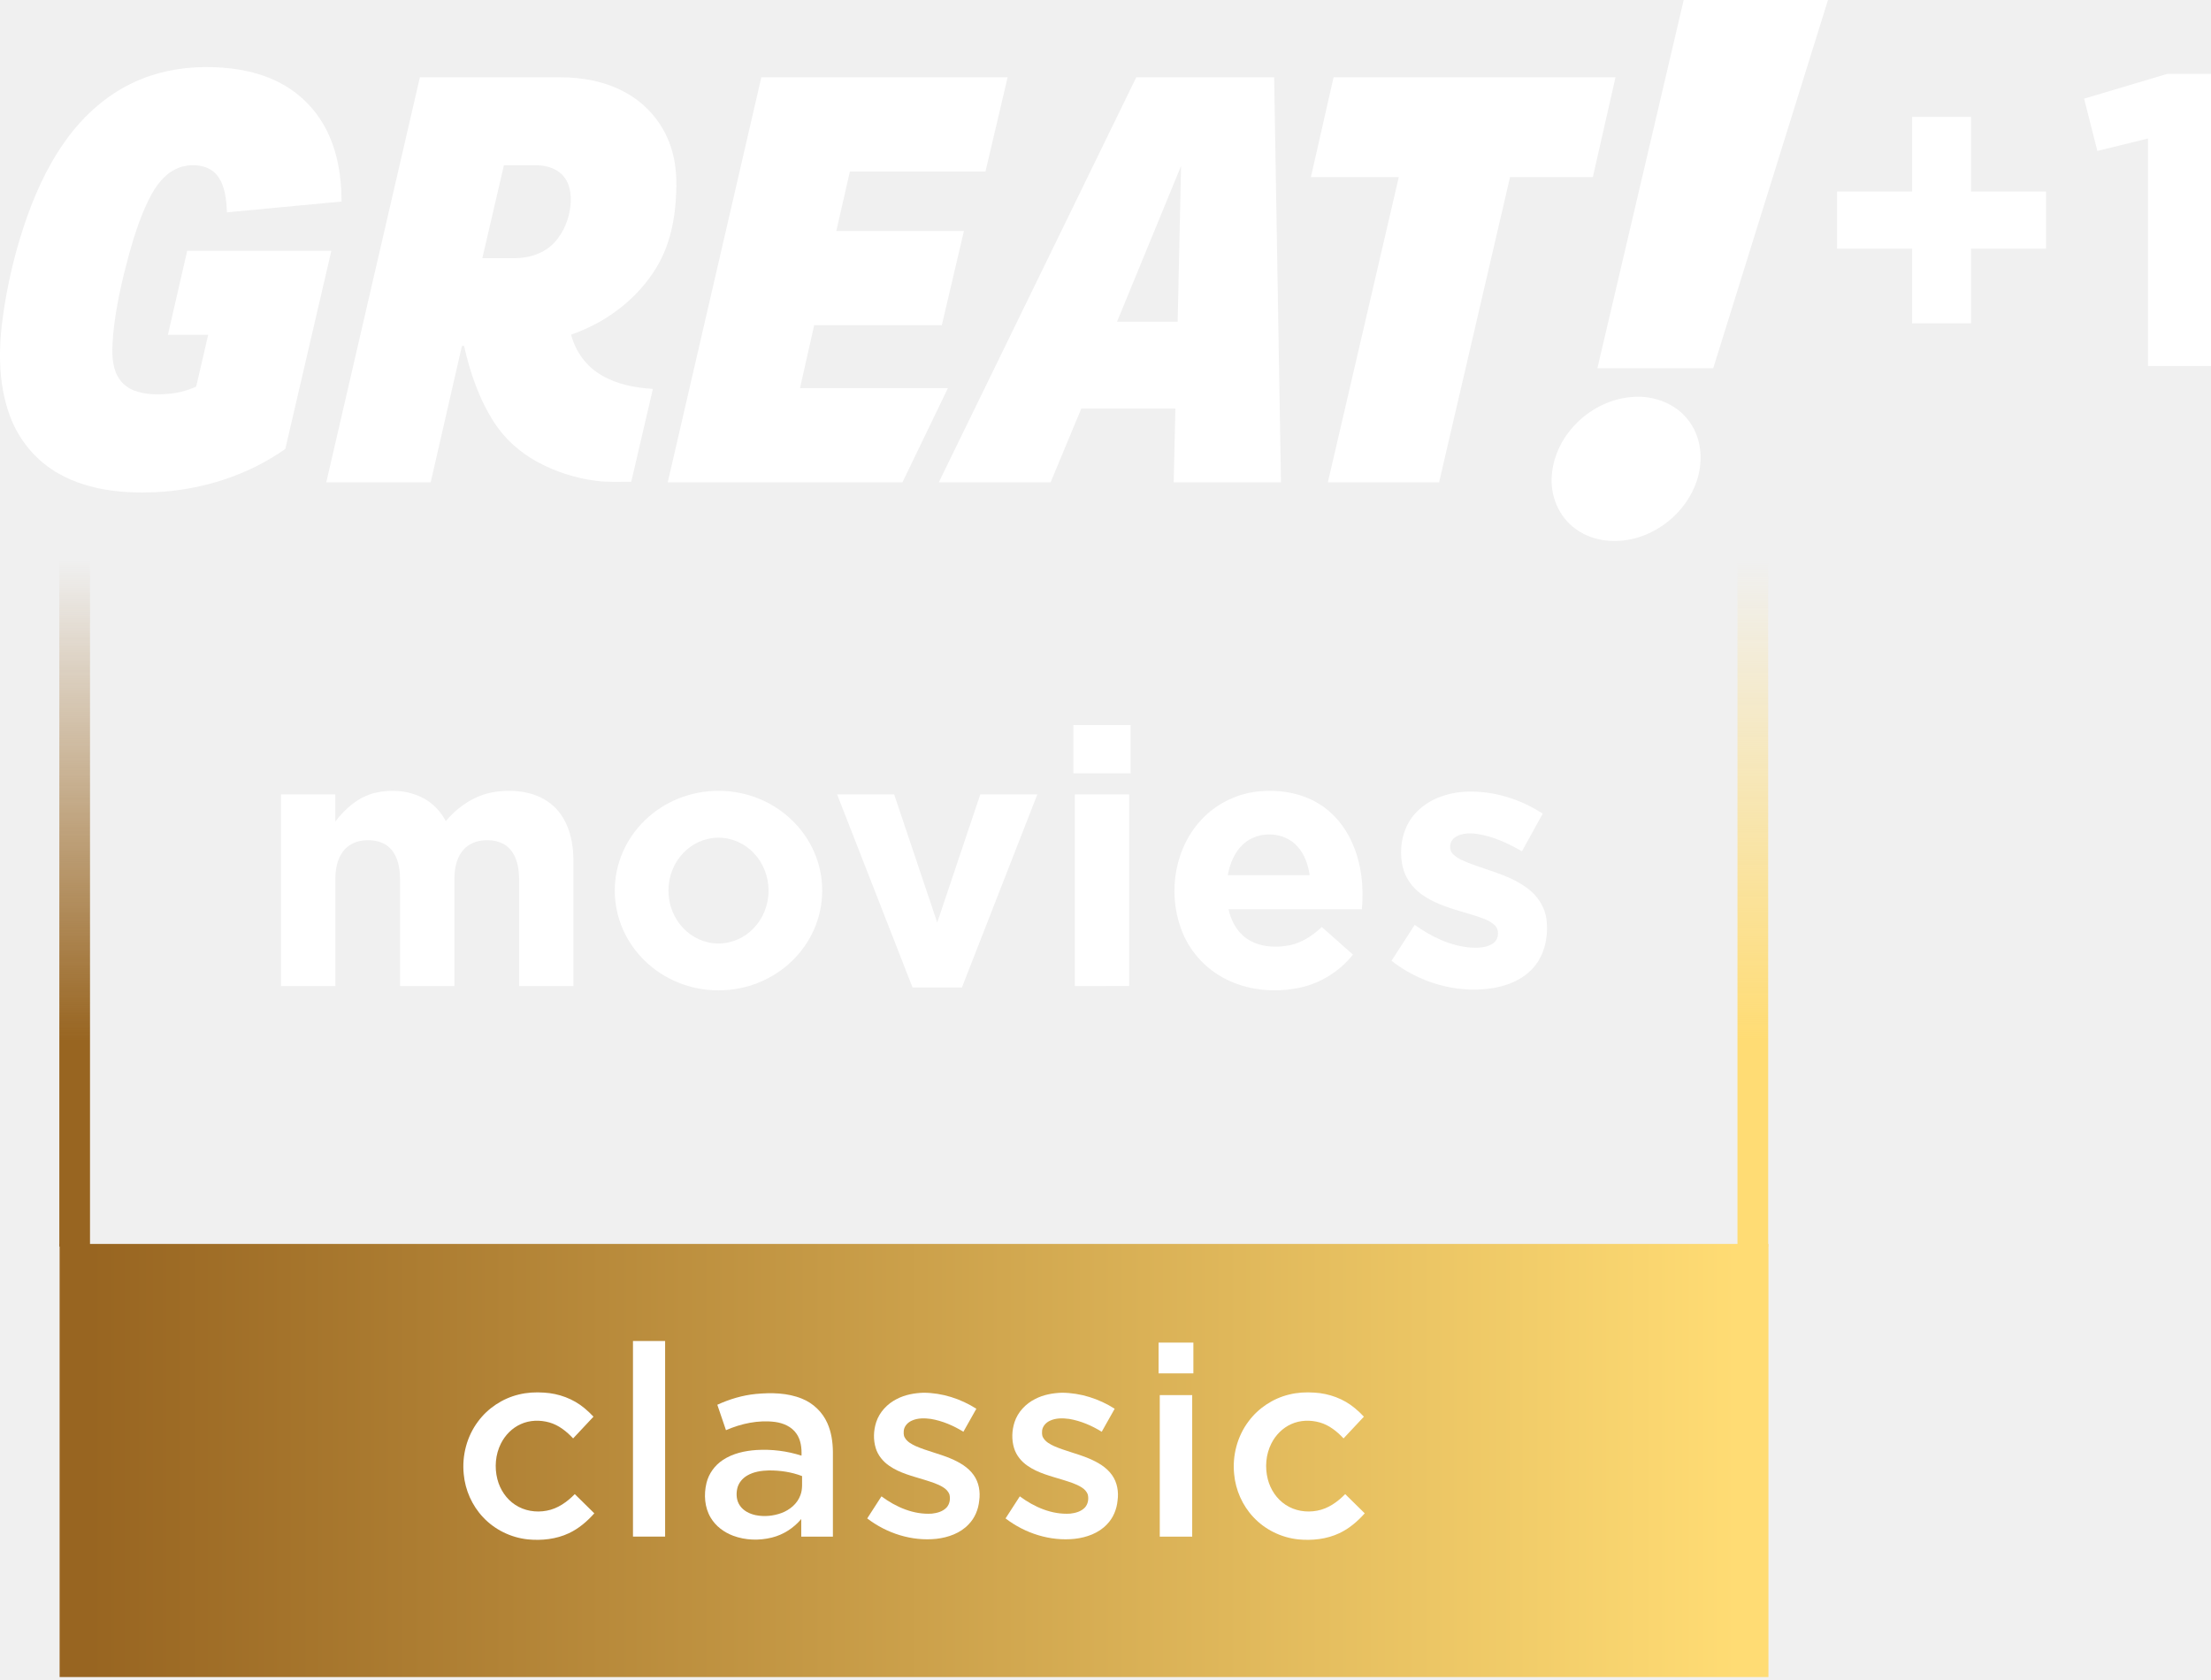
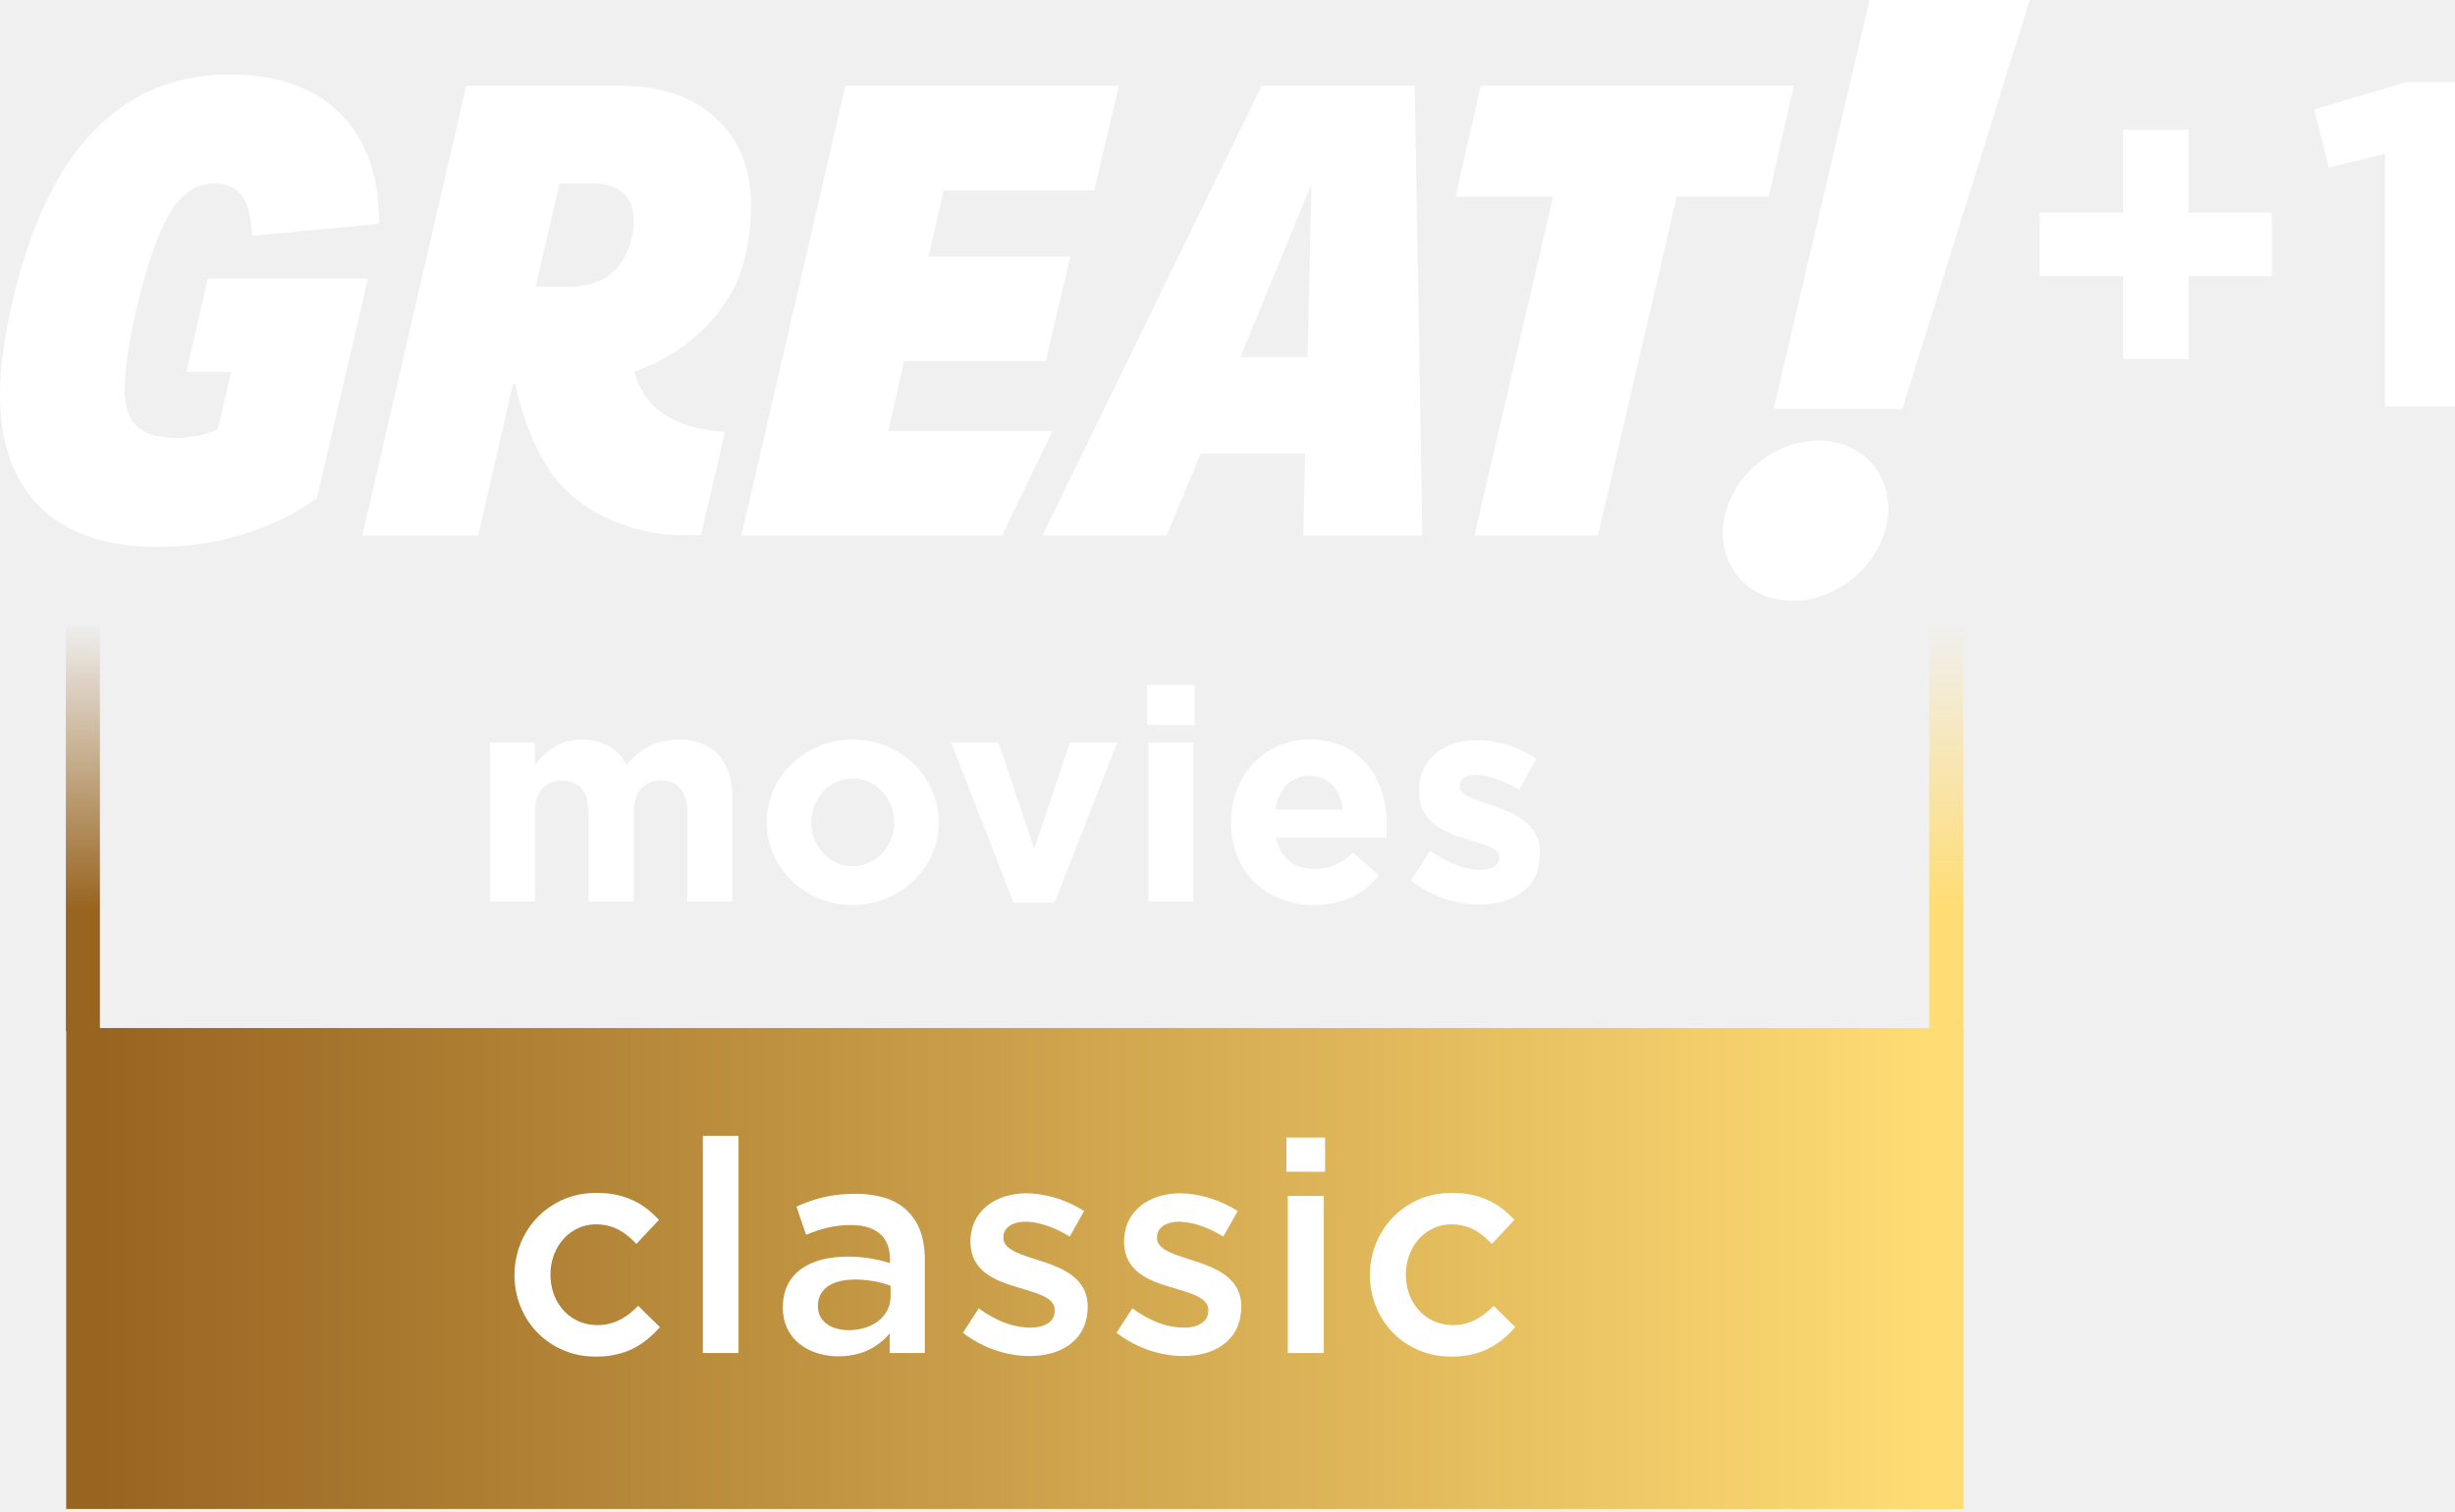
- <svg xmlns="http://www.w3.org/2000/svg" width="3490.9" height="2652.6" version="1.1" viewBox="0 0 923.63 701.82">
+ <svg xmlns="http://www.w3.org/2000/svg" width="3490.9" height="2150.2" version="1.1" viewBox="0 0 923.63 568.9">
  <defs>
-     <linearGradient id="linearGradient1022" x1="137.21" x2="469.36" y1="1111.2" y2="1111.2" gradientUnits="userSpaceOnUse">
+     <linearGradient id="linearGradient1022" x1="137.21" x2="315.34" y1="1111.2" y2="1111.2" gradientUnits="userSpaceOnUse">
      <stop stop-color="#986521" offset="0" />
      <stop stop-color="#986521" offset=".3" />
      <stop stop-color="#986521" stop-opacity="0" offset="1" />
    </linearGradient>
    <linearGradient id="linearGradient1024" x1="122.36" x2="469.36" y1="1116.9" y2="1116.9" gradientUnits="userSpaceOnUse">
      <stop stop-color="#0a087e" offset="0" />
      <stop stop-color="#4fb3fb" offset="1" />
    </linearGradient>
-     <linearGradient id="linearGradient1022-4" x1="137.21" x2="469.36" y1="1122.5" y2="1122.5" gradientUnits="userSpaceOnUse">
+     <linearGradient id="linearGradient1022-4" x1="137.21" x2="315.34" y1="1122.5" y2="1122.5" gradientUnits="userSpaceOnUse">
      <stop stop-color="#ffdc74" offset="0" />
      <stop stop-color="#ffdc74" offset=".3" />
      <stop stop-color="#ffdc74" stop-opacity="0" offset="1" />
    </linearGradient>
    <linearGradient id="linearGradient910" x1="128.59" x2="463.13" y1="1111.2" y2="1111.2" gradientUnits="userSpaceOnUse">
      <stop stop-color="#986521" offset="0" />
      <stop stop-color="#ffdc74" offset="1" />
    </linearGradient>
  </defs>
-   <g transform="translate(-146.34 236.66)">
+   <g transform="translate(-146.34 103.75)">
    <g transform="matrix(0 -.86299 1.1369 0 -391.16 402.59)" fill="url(#linearGradient1024)">
-       <path d="m137.21 1111.2v11.273h332.15v-11.273z" color="#000000" color-rendering="auto" dominant-baseline="auto" fill="url(#linearGradient1022-4)" image-rendering="auto" shape-rendering="auto" solid-color="#000000" stop-color="#000000" style="font-feature-settings:normal;font-variant-alternates:normal;font-variant-caps:normal;font-variant-east-asian:normal;font-variant-ligatures:normal;font-variant-numeric:normal;font-variant-position:normal;font-variation-settings:normal;inline-size:0;isolation:auto;mix-blend-mode:normal;paint-order:stroke markers fill;shape-margin:0;shape-padding:0;text-decoration-color:#000000;text-decoration-line:none;text-decoration-style:solid;text-indent:0;text-orientation:mixed;text-transform:none;white-space:normal" />
+       <path d="m137.21 1111.2v11.273h178.13v-11.273z" color="#000000" color-rendering="auto" dominant-baseline="auto" fill="url(#linearGradient1022-4)" image-rendering="auto" shape-rendering="auto" solid-color="#000000" stop-color="#000000" style="font-feature-settings:normal;font-variant-alternates:normal;font-variant-caps:normal;font-variant-east-asian:normal;font-variant-ligatures:normal;font-variant-numeric:normal;font-variant-position:normal;font-variation-settings:normal;inline-size:0;isolation:auto;mix-blend-mode:normal;paint-order:stroke markers fill;shape-margin:0;shape-padding:0;text-decoration-color:#000000;text-decoration-line:none;text-decoration-style:solid;text-indent:0;text-orientation:mixed;text-transform:none;white-space:normal" />
    </g>
-     <g transform="matrix(.52936 0 0 .52936 131.25 -255.73)" fill="#fff">
+     <g transform="matrix(.52936 0 0 .52936 131.25 -122.81)" fill="#fff">
      <path d="m1357.2 36.01h113.86l-90.56 290.68h-91.42z" />
      <path d="m140.36 98.31c17.91-7.2 37.41-9.92 56.65-9.27 18.54 0.55 37.37 4.13 53.78 13.11 15.38 8.33 28.01 21.55 35.73 37.23 8.57 17.2 11.51 36.65 11.52 55.71l-90.45 8.51c-0.44-9.87-1.33-20.5-7.36-28.73-6.33-8.4-18.27-9.85-27.86-7.34-10.75 2.86-18.59 11.73-23.84 21.11-8.36 15-13.48 31.53-18.18 47.97-5.6 20.83-10.53 41.96-12.56 63.48-0.73 9.94-1.58 20.37 2.13 29.87 2.39 6.42 7.6 11.62 13.96 14.11 9.25 3.7 19.49 3.6 29.25 2.64 6.98-0.74 13.83-2.61 20.19-5.6 3.23-13.58 6.3-27.205 9.45-40.795h-31.77l15.22-66.305h113.76l-36.32 156.36c-30.1 21.23-66.63 32.58-103.3 34.18-25.44 1.04-52.01-1.72-74.64-14.2-18.34-9.97-32.53-26.95-39.57-46.55-9.43-25.77-8.93-53.97-4.96-80.77 3.31-22.72 8.53-45.17 15.67-66.99 7.76-23.86 17.97-47.15 32.46-67.73 15.23-21.81 36.12-40.16 61.04-50z" />
      <path d="m470 97.015c18.39-0.1 37.18 3.425 53.26 12.675 14.95 8.41 26.8 22.08 33.11 38.02 5.15 12.72 6.4 26.65 5.74 40.26-0.66 20.38-4.73 41.18-15.37 58.84-15.12 25.2-39.91 43.82-67.54 53.33 3.44 13.45 12.24 25.46 24.39 32.28 12.14 7.09 26.29 9.72 40.16 10.53l-17.09 73.32c-9.25-0.08-18.55 0.51-27.75-0.73-16.47-2.13-32.6-7.27-47.11-15.37-13.12-7.3-24.7-17.5-32.91-30.11-12.11-18.44-19.38-39.62-24.17-61.03h-1.676l-24.654 107.67h-82.4l73.87-319.68zm-43.84 69.45-17.02 73.35h25.94c9.79-0.19 19.88-2.815 27.53-9.175 8.76-7.3 13.85-18.27 15.72-29.36 1.25-8.52 1-18.11-4.41-25.27-4.87-6.53-13.24-9.345-21.13-9.545z" />
      <path d="m629.32 97.015h194.35l-17.48 74.36h-106.98l-10.74 46.97h100.71l-17.44 74.34h-100.72l-11.19 49.66h116.74l-35.89 74.352h-185.22z" />
      <path d="m1034 97.015 5.38 319.68h-84.65l1.33-58.188h-74.26l-24.19 58.188h-88.25l155.83-319.68zm-123.99 192.94h47.85l2.68-122.95z" />
      <path d="m1080.9 97.015h222.49l-17.91 78.825h-65.33l-55.98 240.86h-87.78l55.96-240.86h-69.36z" />
      <path d="m1316.3 349.38c17.17-1.6 35.52 5.3 45.56 19.7 10.26 14.13 10.89 33.44 4.62 49.34-7 18.15-22.07 32.82-40.09 39.97-17.37 7.01-38.62 6.57-54.15-4.64-13.85-9.66-20.93-27.27-19-43.89 3.05-31.74 31.57-58.09 63.06-60.48z" />
    </g>
-     <g transform="matrix(.26411 0 0 .26411 899.35 -210.77)" fill="#fff">
+     <g transform="matrix(.26411 0 0 .26411 899.35 -77.854)" fill="#fff">
      <path d="m445.31 58.05 131.79-39.285h68.9v462.23h-99.7v-359.92l-80.02 19.65z" />
      <path transform="scale(.75)" d="m231.04 273.24h-158.2v120.68h158.2l-3e-5 157.41h124.25v-157.41h158.2v-120.68h-158.2v-157.4h-124.25z" stroke-width="1.333" />
    </g>
    <g transform="matrix(0 -.86299 1.1369 0 -1092.2 402.59)" fill="url(#linearGradient1024)">
-       <path d="m137.21 1111.2v11.273h332.15v-11.273z" color="#000000" color-rendering="auto" dominant-baseline="auto" fill="url(#linearGradient1022)" image-rendering="auto" shape-rendering="auto" solid-color="#000000" stop-color="#000000" style="font-feature-settings:normal;font-variant-alternates:normal;font-variant-caps:normal;font-variant-east-asian:normal;font-variant-ligatures:normal;font-variant-numeric:normal;font-variant-position:normal;font-variation-settings:normal;inline-size:0;isolation:auto;mix-blend-mode:normal;paint-order:stroke markers fill;shape-margin:0;shape-padding:0;text-decoration-color:#000000;text-decoration-line:none;text-decoration-style:solid;text-indent:0;text-orientation:mixed;text-transform:none;white-space:normal" />
-     </g>
-     <g transform="matrix(.53045 0 0 .53045 237.56 23.412)" fill="#fff">
-       <path d="m673.36 80.82h45.055v38.045h-45.055z" />
-       <path d="m123.24 134.26c12.47-3 26.17-1.99 37.67 3.88 7.83 3.99 14.12 10.62 18.22 18.35 9.87-11.74 23.46-20.83 38.85-23.04 15.74-2.3 33.44-0.06 45.68 10.93 11.57 10.39 15.715 26.54 15.935 41.59v100.44h-42.785v-84.45c-0.06-8.48-1.6-17.74-7.75-24.04-5.62-5.77-14.31-7.16-22-6.06-6.01 0.76-11.81 3.84-15.37 8.82-4.48 6.12-5.765 13.92-5.815 21.34v84.39h-42.82v-84.37c-0.05-8.31-1.495-17.35-7.325-23.69-5.41-5.93-14.03-7.53-21.7-6.59-6.1 0.64-12.07 3.56-15.79 8.53-4.71 6.16-6.07 14.17-6.11 21.75v84.37h-42.8v-150.97h42.78v21.35c7.89-10.28 18.27-19.39 31.13-22.53z" />
-       <path d="m393.8 132.63a81.671 78.59 0 0 0-81.604 78.589 81.671 78.59 0 0 0 81.671 78.59 81.671 78.59 0 0 0 81.671-78.59 81.671 78.59 0 0 0-81.671-78.589 81.671 78.59 0 0 0-0.067 0zm0.067 36.924a39.422 41.665 0 0 1 39.422 41.665 39.422 41.665 0 0 1-39.422 41.666 39.422 41.665 0 0 1-39.422-41.666 39.422 41.665 0 0 1 39.422-41.665z" stop-color="#000000" style="paint-order:stroke markers fill" />
-       <path d="m818.88 133.12c16.26-1.66 33.39 0.94 47.51 9.53 11.78 7.08 20.85 18.17 26.41 30.65 7.35 16.39 9.39 34.795 7.74 52.575h-105.01c1.95 9.05 6.62 17.895 14.42 23.185 9.7 6.69 22.29 7.43 33.55 5.25 9.8-1.93 18.29-7.71 25.5-14.39l24.52 21.72c-10.4 13.04-25.24 22.47-41.57 25.99-20.04 4.32-41.82 2.32-60.03-7.44-13.81-7.33-25.1-19.28-31.59-33.51-12.85-28.57-8.93-64.7 11.57-88.76 11.71-13.9 28.9-22.94 46.98-24.8zm-12.01 41.74c-6.77 6.3-10.31 15.28-11.91 24.22h64.46c-1.12-8-3.83-16.04-9.22-22.2-10.54-12.47-31.59-13.16-43.33-2.02z" />
-       <path d="m942.52 150.51c10.15-11.36 25.58-16.6 40.49-17.23 21.15-0.76 42.31 5.77 59.94 17.34l-16.32 29.62c-11.19-6.35-23.13-11.99-36-13.75-5.76-0.63-12.24-0.57-17.09 3.04-4.04 2.92-4.83 9.52-1.13 13.04 3.92 3.86 9.26 5.74 14.29 7.71 14.98 5.56 31.08 9.31 44.1 19.04 7.96 5.83 13.89 14.68 15.11 24.58 1.64 13.46-1.31 28.15-10.64 38.4-8.7 9.66-21.52 14.46-34.15 16.12-27.33 3.58-55.63-5.01-77.24-21.91l18.27-28.29c12.96 9.23 27.89 16.57 43.94 17.88 6.01 0.32 12.62 0.24 17.76-3.3 4.69-3.21 5.36-10.97 0.92-14.68-4.39-3.83-10.14-5.49-15.56-7.3-14.39-4.54-29.74-7.78-42.06-16.99-7.24-5.31-12.7-13.12-14.6-21.94-3.03-14.3-0.05-30.38 9.97-41.38z" />
-       <path transform="scale(.75)" d="m649.71 180.6 79.192 202.76h51.854l79.194-202.76h-59.9l-45.221 134.6-45.22-134.6z" stroke-width="1.333" />
-       <path d="m674.48 135.45h42.795v150.95l-42.795 0.01z" />
+       <path d="m137.21 1111.2v11.273h178.13v-11.273z" color="#000000" color-rendering="auto" dominant-baseline="auto" fill="url(#linearGradient1022)" image-rendering="auto" shape-rendering="auto" solid-color="#000000" stop-color="#000000" style="font-feature-settings:normal;font-variant-alternates:normal;font-variant-caps:normal;font-variant-east-asian:normal;font-variant-ligatures:normal;font-variant-numeric:normal;font-variant-position:normal;font-variation-settings:normal;inline-size:0;isolation:auto;mix-blend-mode:normal;paint-order:stroke markers fill;shape-margin:0;shape-padding:0;text-decoration-color:#000000;text-decoration-line:none;text-decoration-style:solid;text-indent:0;text-orientation:mixed;text-transform:none;white-space:normal" />
    </g>
    <g transform="matrix(2.0572 0 0 16.053 -80.475 -17555)" fill="url(#linearGradient1024)">
      <path d="m122.36 1111.2v11.273h347v-11.273z" color="#000000" color-rendering="auto" dominant-baseline="auto" fill="url(#linearGradient910)" image-rendering="auto" shape-rendering="auto" solid-color="#000000" stop-color="#000000" style="font-feature-settings:normal;font-variant-alternates:normal;font-variant-caps:normal;font-variant-east-asian:normal;font-variant-ligatures:normal;font-variant-numeric:normal;font-variant-position:normal;font-variation-settings:normal;inline-size:0;isolation:auto;mix-blend-mode:normal;paint-order:stroke markers fill;shape-margin:0;shape-padding:0;text-decoration-color:#000000;text-decoration-line:none;text-decoration-style:solid;text-indent:0;text-orientation:mixed;text-transform:none;white-space:normal" />
    </g>
    <g transform="matrix(.2662 0 0 .2662 339.92 323.65)" fill="#fff">
      <path d="m266.12-1e-6h50.44v307h-50.44z" />
      <path d="m86.7 84.051c13.02-3.245 26.569-4.004 39.928-3.035 22.974 1.328 45.649 9.605 63.372 24.422 5.012 4.114 9.705 8.617 14.148 13.339l-31.941 34.107c-10.294-11.013-22.585-20.888-37.322-25.051-14.627-4.134-30.812-3.764-44.761 2.596-13.629 6.061-24.642 17.293-31.262 30.573-8.627 17.134-10.244 37.422-5.531 55.924 4.114 16.135 13.918 31.022 27.957 40.178 14.388 9.585 32.63 12.471 49.483 9.216 17.243-3.105 31.991-13.719 44.022-26l30.653 30.163c-11.273 12.68-24.452 24.013-39.928 31.232-20.049 9.455-42.834 11.802-64.71 9.635-26.419-2.876-51.78-15.226-69.922-34.716-17.363-18.342-28.097-42.684-30.373-67.795-2.945-29.075 4.952-59.278 22.585-82.672 15.446-20.868 38.371-36.014 63.602-42.115z" stroke-width=".998" />
      <path d="m680.13 91.04c12.91-6.76 27.54-9.36 41.98-9.86 29.3 0.17 58.22 9.43 82.86 25.16l-20.33 36.09c-15.62-9.62-32.84-17.07-50.99-20.13-10.09-1.34-20.89-1.61-30.3 2.84-6 2.76-11.13 8.16-12.2 14.84-0.27 3.87-0.63 8.07 1.47 11.54 3.66 6.71 10.78 10.42 17.45 13.55 17.68 7.69 36.68 11.79 54.45 19.3 13.76 5.84 27.52 13.61 36.29 26.1 8.19 11.44 10.64 26.27 8.66 40.02-1.3 13.74-6.84 27.35-16.6 37.26-13.03 13.95-32.03 20.62-50.61 22.76-38.57 4.05-77.95-8.56-108.55-32.04l22.37-34.65c22.64 16.84 50.4 29 79.12 27.15 8.39-0.93 17.28-3.36 23.19-9.77 4.78-5.38 6.02-13.12 4.44-19.99-1.6-4.86-5.31-8.71-9.58-11.36-8.92-5.71-19.23-8.6-29.21-11.81-19.1-5.93-39.18-10.57-55.82-22.2-9.74-6.67-17.67-16.32-21.14-27.71-4.03-13.23-3.51-27.67 0.73-40.79 5.2-15.88 17.48-28.88 32.32-36.3z" />
      <path d="m1295.7 84.051c13.02-3.245 26.569-4.004 39.928-3.035 22.974 1.328 45.649 9.605 63.372 24.422 5.012 4.114 9.705 8.617 14.148 13.339l-31.941 34.107c-10.294-11.013-22.585-20.888-37.322-25.051-14.627-4.134-30.812-3.764-44.761 2.596-13.629 6.061-24.642 17.293-31.262 30.573-8.627 17.134-10.244 37.422-5.532 55.924 4.114 16.135 13.918 31.022 27.957 40.178 14.388 9.585 32.63 12.471 49.484 9.216 17.243-3.105 31.99-13.719 44.022-26l30.653 30.163c-11.273 12.68-24.452 24.013-39.928 31.232-20.049 9.455-42.834 11.802-64.71 9.635-26.419-2.876-51.78-15.226-69.922-34.716-17.363-18.342-28.096-42.684-30.373-67.795-2.945-29.075 4.952-59.278 22.585-82.672 15.446-20.868 38.371-36.014 63.602-42.115z" stroke-width=".998" />
      <path d="m531.32 90.522c17.529 7.04 32.179 21.019 39.799 38.329 6.32 14.06 8.525 29.589 8.745 44.899v133.28h-49.663v-27.647c-11.83 14.19-28.109 24.669-46.068 29.129-19.989 4.97-41.589 4.37-60.948-2.9-14.2-5.35-27.129-14.91-34.959-28.069-9.82-16.259-11.15-36.549-6.74-54.728 3.57-14.7 13.02-27.689 25.609-35.989 15.599-10.4 34.469-14.52 52.938-15.739 23.809-1.43 47.868 1.55 70.568 8.89 0.47-11.97-0.93-24.729-8.07-34.739-7.52-10.91-20.569-16.429-33.329-18.179-26.309-3.36-53.008 2.45-77.137 12.91l-13.59-39.899c19.089-8.77 39.499-14.89 60.448-16.959 24.229-2.25 49.558-1.93 72.398 7.41zm-85.867 120.6c-7.74 4.43-13.86 11.92-15.759 20.729-1.87 8.82-1.16 18.689 4.08 26.289 5.58 8.42 15.239 13.15 24.879 15.209 13.48 2.73 27.709 1.36 40.579-3.38 13.11-4.87 24.969-14.72 29.709-28.179 3.66-9.5 2.28-19.839 2.54-29.779-16.649-6.4-34.589-8.99-52.358-8.84-11.58 0.27-23.529 2.03-33.669 7.95z" stroke-width="1" />
      <g transform="matrix(.99954 0 0 .99954 320.09 -414.41)">
        <path d="m771.21 465.43v-48.345h54.635v48.345z" />
        <path d="m773.07 499.52 50.92 0.05v222.21h-50.92z" />
      </g>
      <path d="m897.22 91.04c12.91-6.76 27.54-9.36 41.98-9.86 29.3 0.17 58.22 9.43 82.86 25.16l-20.33 36.09c-15.62-9.62-32.84-17.07-50.99-20.13-10.09-1.34-20.89-1.61-30.3 2.84-6 2.76-11.13 8.16-12.2 14.84-0.27 3.87-0.63 8.07 1.47 11.54 3.66 6.71 10.78 10.42 17.45 13.55 17.68 7.69 36.68 11.79 54.45 19.3 13.76 5.84 27.52 13.61 36.29 26.1 8.19 11.44 10.64 26.27 8.66 40.02-1.3 13.74-6.84 27.35-16.6 37.26-13.03 13.95-32.03 20.62-50.61 22.76-38.57 4.05-77.95-8.56-108.55-32.04l22.37-34.65c22.64 16.84 50.4 29 79.12 27.15 8.39-0.93 17.28-3.36 23.19-9.77 4.78-5.38 6.02-13.12 4.44-19.99-1.6-4.86-5.31-8.71-9.58-11.36-8.92-5.71-19.23-8.6-29.21-11.81-19.1-5.93-39.18-10.57-55.82-22.2-9.74-6.67-17.67-16.32-21.14-27.71-4.03-13.23-3.51-27.67 0.73-40.79 5.2-15.88 17.48-28.88 32.32-36.3z" />
    </g>
+     <g transform="matrix(.39626 0 0 .39626 311.08 121.98)" fill="#fff">
+       <path d="m673.36 80.82h45.055v38.045h-45.055z" />
+       <path d="m123.24 134.26c12.47-3 26.17-1.99 37.67 3.88 7.83 3.99 14.12 10.62 18.22 18.35 9.87-11.74 23.46-20.83 38.85-23.04 15.74-2.3 33.44-0.06 45.68 10.93 11.57 10.39 15.715 26.54 15.935 41.59v100.44h-42.785v-84.45c-0.06-8.48-1.6-17.74-7.75-24.04-5.62-5.77-14.31-7.16-22-6.06-6.01 0.76-11.81 3.84-15.37 8.82-4.48 6.12-5.765 13.92-5.815 21.34v84.39h-42.82v-84.37c-0.05-8.31-1.495-17.35-7.325-23.69-5.41-5.93-14.03-7.53-21.7-6.59-6.1 0.64-12.07 3.56-15.79 8.53-4.71 6.16-6.07 14.17-6.11 21.75v84.37h-42.8v-150.97h42.78v21.35c7.89-10.28 18.27-19.39 31.13-22.53z" />
+       <path d="m393.8 132.63a81.671 78.59 0 0 0-81.604 78.589 81.671 78.59 0 0 0 81.671 78.59 81.671 78.59 0 0 0 81.671-78.59 81.671 78.59 0 0 0-81.671-78.589 81.671 78.59 0 0 0-0.067 0zm0.067 36.924a39.422 41.665 0 0 1 39.422 41.665 39.422 41.665 0 0 1-39.422 41.666 39.422 41.665 0 0 1-39.422-41.666 39.422 41.665 0 0 1 39.422-41.665z" stop-color="#000000" style="paint-order:stroke markers fill" />
+       <path d="m818.88 133.12c16.26-1.66 33.39 0.94 47.51 9.53 11.78 7.08 20.85 18.17 26.41 30.65 7.35 16.39 9.39 34.795 7.74 52.575h-105.01c1.95 9.05 6.62 17.895 14.42 23.185 9.7 6.69 22.29 7.43 33.55 5.25 9.8-1.93 18.29-7.71 25.5-14.39l24.52 21.72c-10.4 13.04-25.24 22.47-41.57 25.99-20.04 4.32-41.82 2.32-60.03-7.44-13.81-7.33-25.1-19.28-31.59-33.51-12.85-28.57-8.93-64.7 11.57-88.76 11.71-13.9 28.9-22.94 46.98-24.8zm-12.01 41.74c-6.77 6.3-10.31 15.28-11.91 24.22h64.46c-1.12-8-3.83-16.04-9.22-22.2-10.54-12.47-31.59-13.16-43.33-2.02z" />
+       <path d="m942.52 150.51c10.15-11.36 25.58-16.6 40.49-17.23 21.15-0.76 42.31 5.77 59.94 17.34l-16.32 29.62c-11.19-6.35-23.13-11.99-36-13.75-5.76-0.63-12.24-0.57-17.09 3.04-4.04 2.92-4.83 9.52-1.13 13.04 3.92 3.86 9.26 5.74 14.29 7.71 14.98 5.56 31.08 9.31 44.1 19.04 7.96 5.83 13.89 14.68 15.11 24.58 1.64 13.46-1.31 28.15-10.64 38.4-8.7 9.66-21.52 14.46-34.15 16.12-27.33 3.58-55.63-5.01-77.24-21.91l18.27-28.29c12.96 9.23 27.89 16.57 43.94 17.88 6.01 0.32 12.62 0.24 17.76-3.3 4.69-3.21 5.36-10.97 0.92-14.68-4.39-3.83-10.14-5.49-15.56-7.3-14.39-4.54-29.74-7.78-42.06-16.99-7.24-5.31-12.7-13.12-14.6-21.94-3.03-14.3-0.05-30.38 9.97-41.38z" />
+       <path transform="scale(.75)" d="m649.71 180.6 79.192 202.76h51.854l79.194-202.76h-59.9l-45.221 134.6-45.22-134.6z" stroke-width="1.333" />
+       <path d="m674.48 135.45h42.795v150.95l-42.795 0.01z" />
+     </g>
  </g>
</svg>
